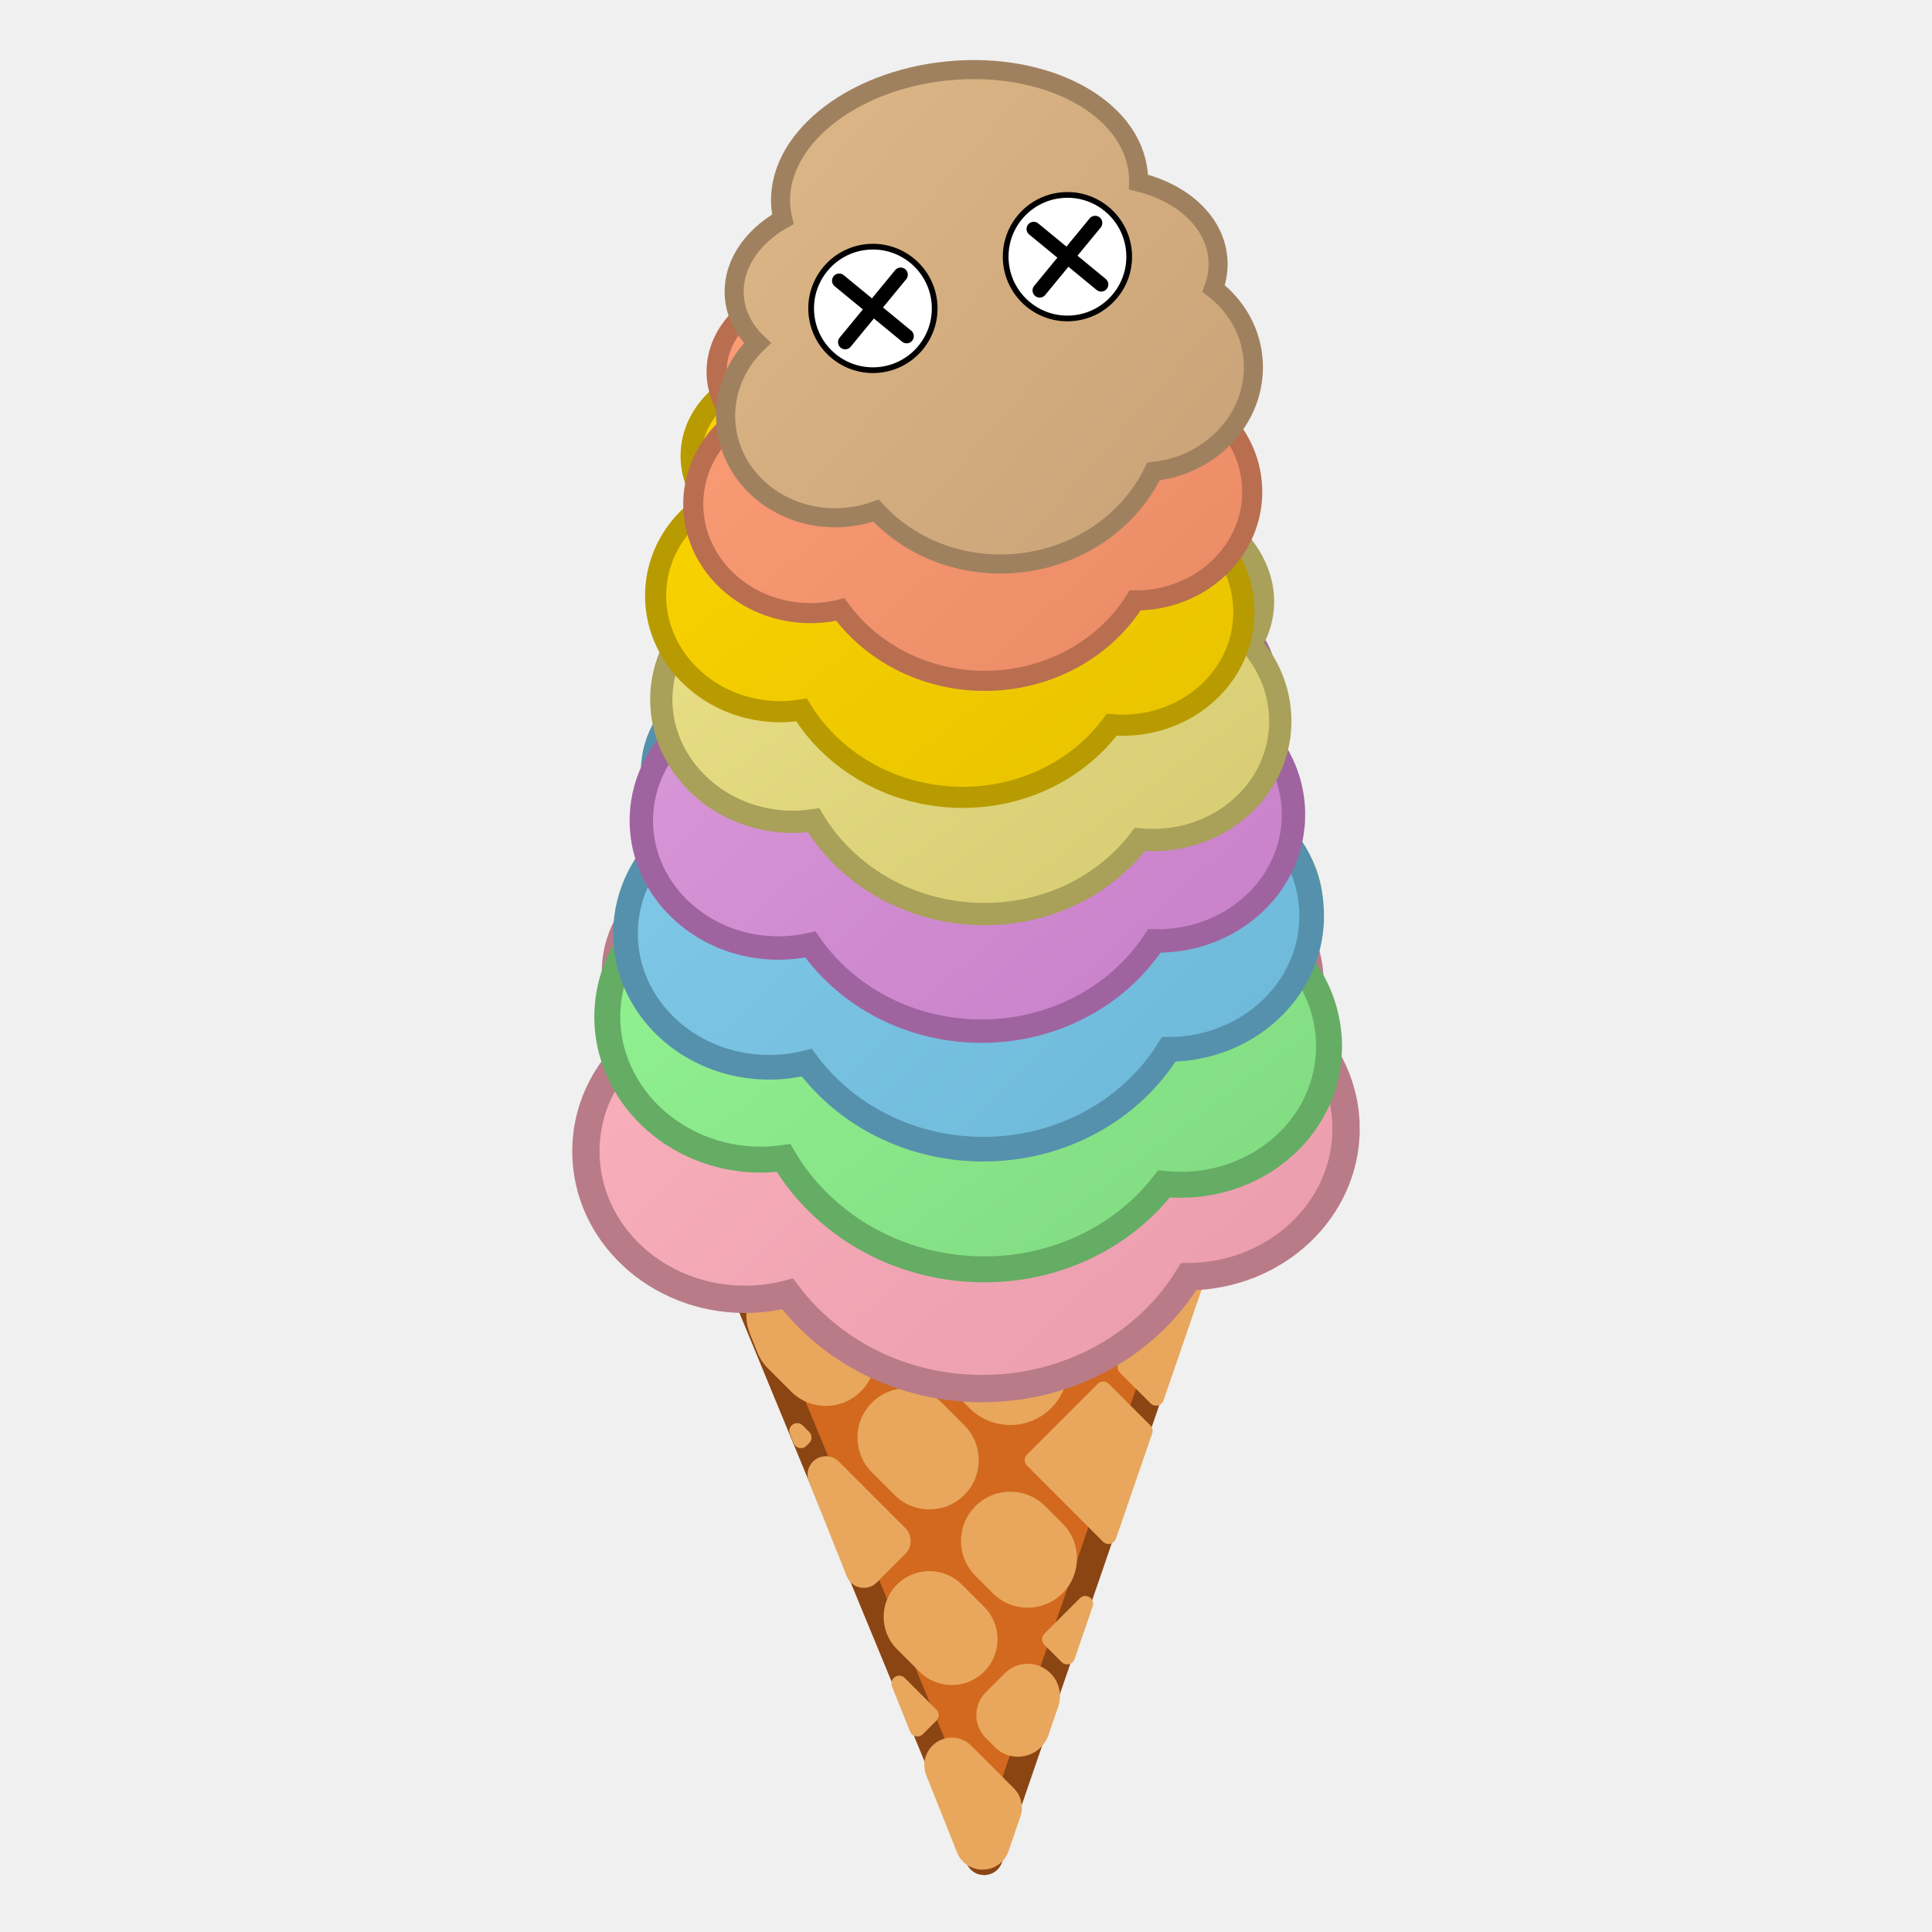
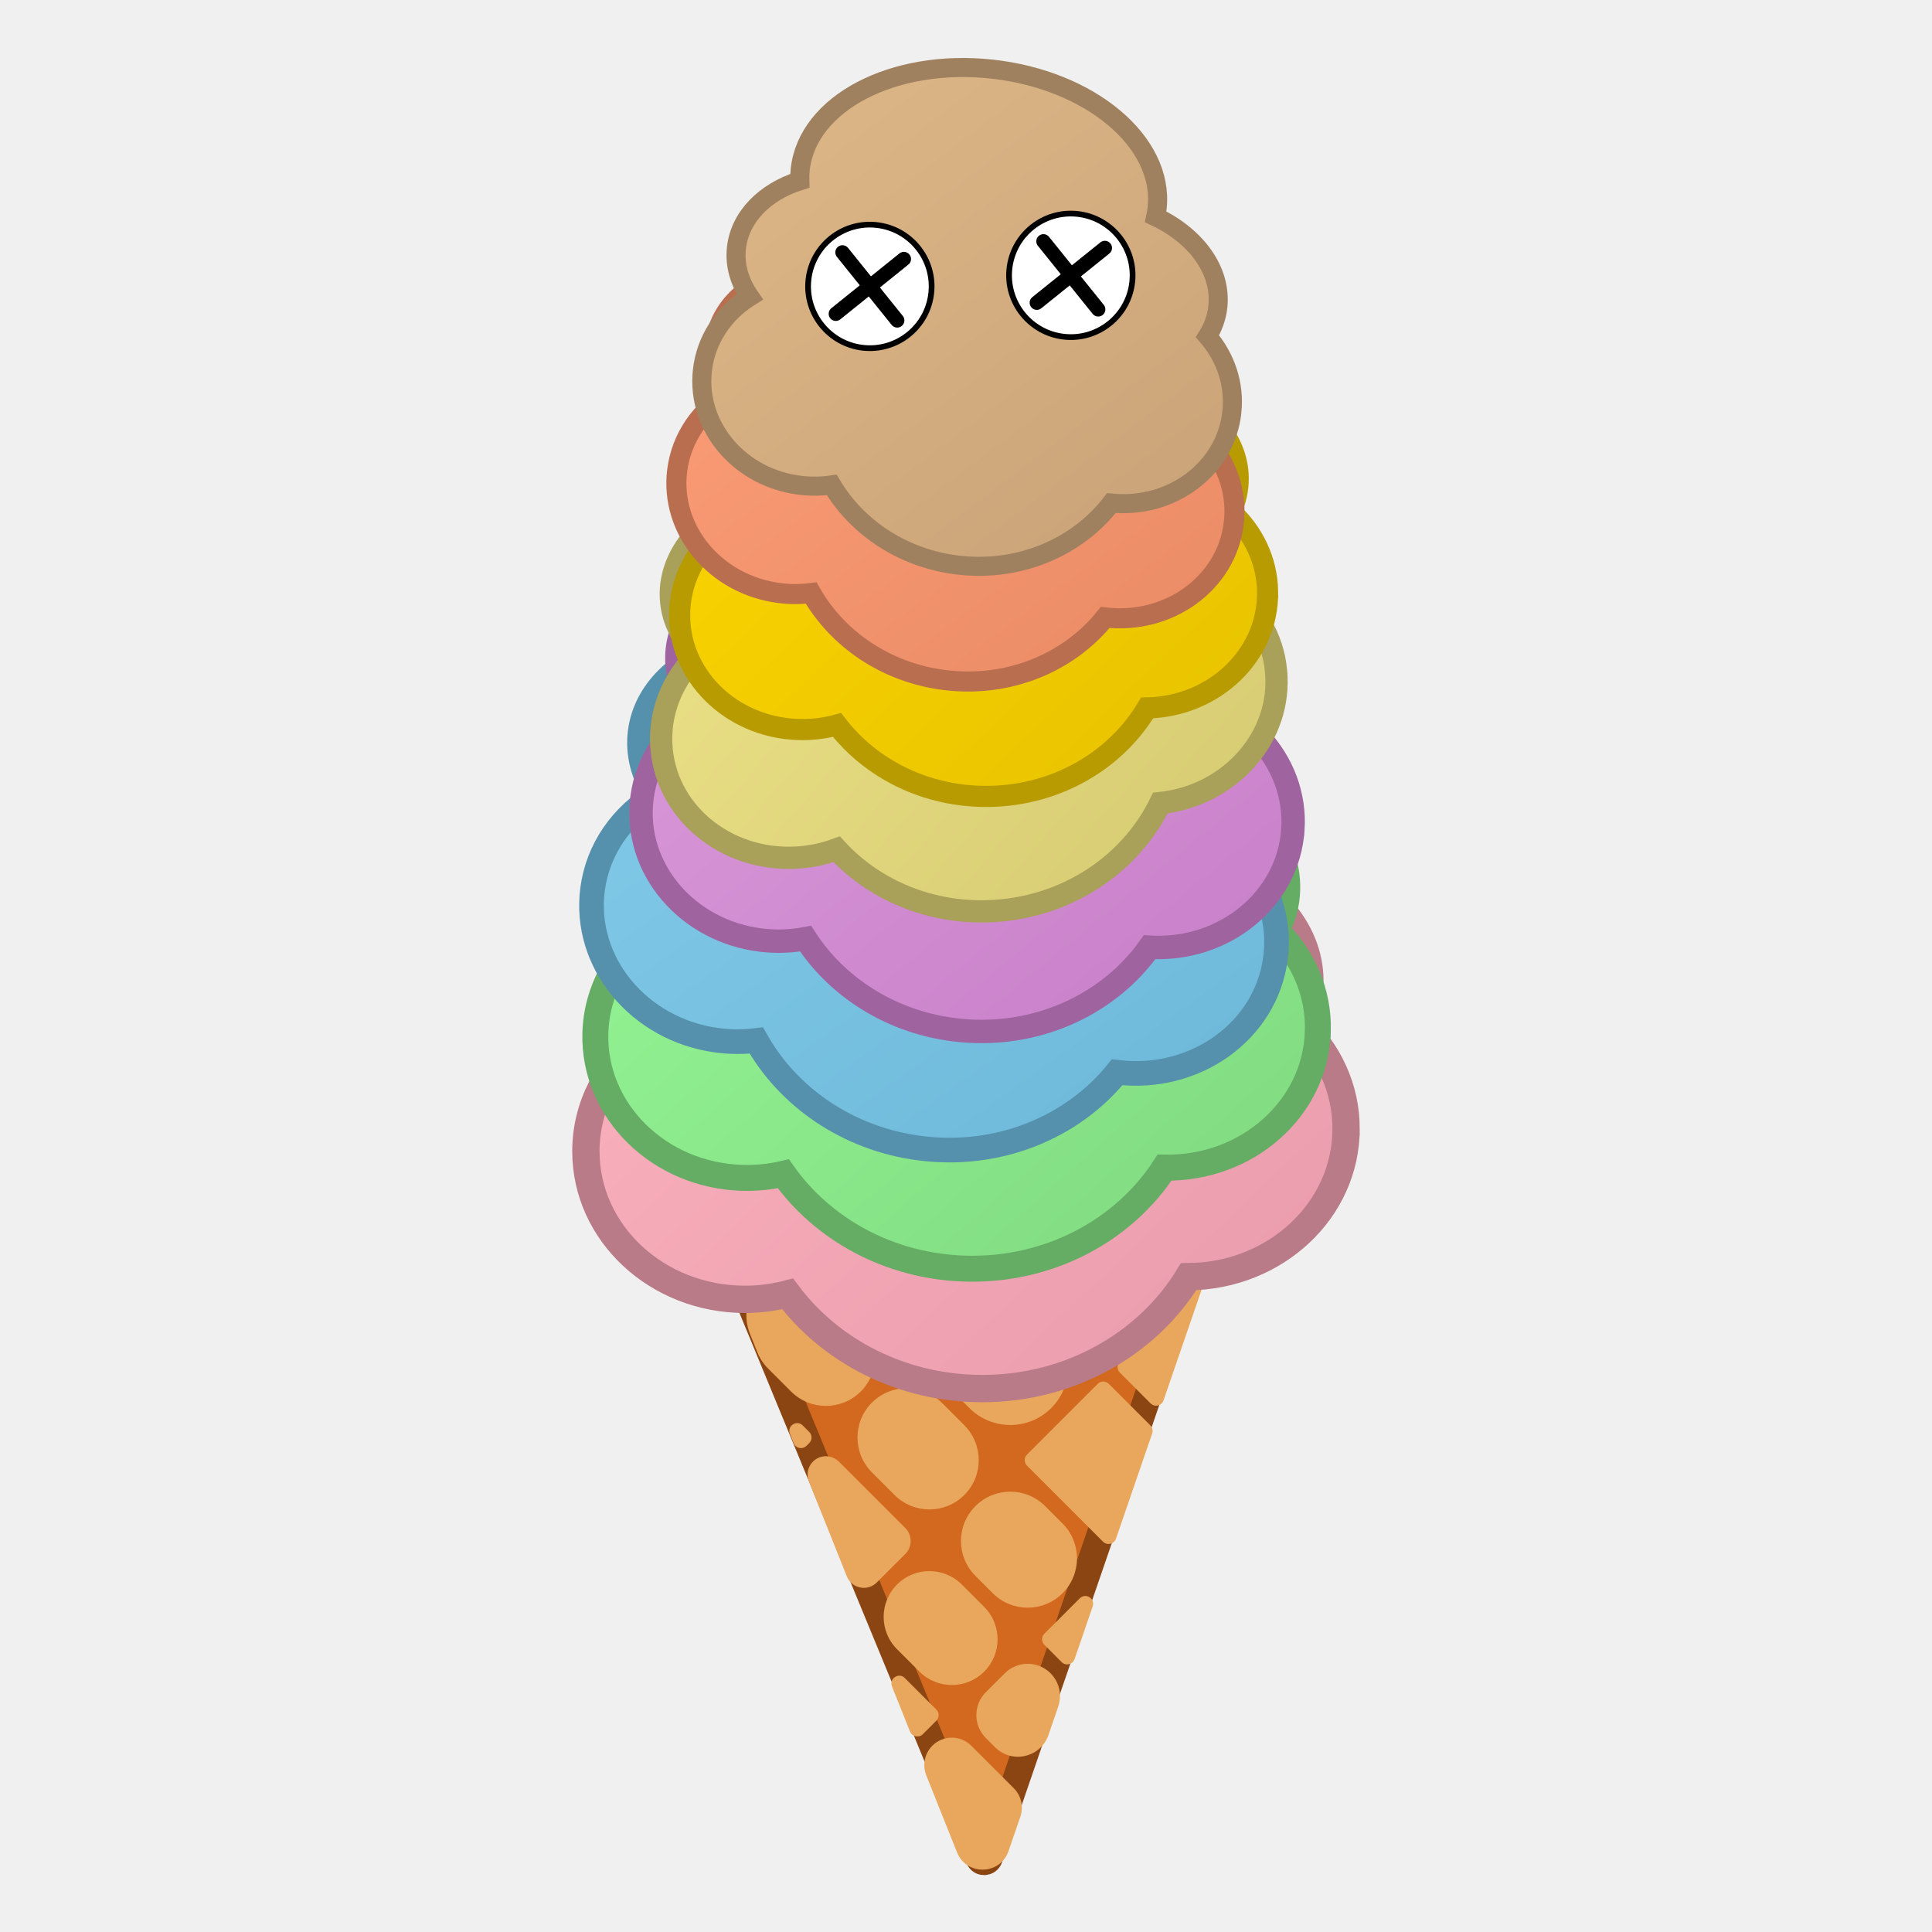
<svg xmlns="http://www.w3.org/2000/svg" viewBox="0 0 1024 1024" width="100%" height="100%">
  <defs>
    <linearGradient id="scoop-gradient-color-8-0" x1="0%" y1="0%" x2="100%" y2="100%">
      <stop offset="0%" style="stop-color:#FFB6C1;stop-opacity:1" />
      <stop offset="100%" style="stop-color:#E89AAB;stop-opacity:1" />
    </linearGradient>
    <linearGradient id="scoop-gradient-color-8-1" x1="0%" y1="0%" x2="100%" y2="100%">
      <stop offset="0%" style="stop-color:#98FB98;stop-opacity:1" />
      <stop offset="100%" style="stop-color:#7FD87F;stop-opacity:1" />
    </linearGradient>
    <linearGradient id="scoop-gradient-color-8-2" x1="0%" y1="0%" x2="100%" y2="100%">
      <stop offset="0%" style="stop-color:#87CEEB;stop-opacity:1" />
      <stop offset="100%" style="stop-color:#6BB6D8;stop-opacity:1" />
    </linearGradient>
    <linearGradient id="scoop-gradient-color-8-3" x1="0%" y1="0%" x2="100%" y2="100%">
      <stop offset="0%" style="stop-color:#DDA0DD;stop-opacity:1" />
      <stop offset="100%" style="stop-color:#C77DC7;stop-opacity:1" />
    </linearGradient>
    <linearGradient id="scoop-gradient-color-8-4" x1="0%" y1="0%" x2="100%" y2="100%">
      <stop offset="0%" style="stop-color:#F0E68C;stop-opacity:1" />
      <stop offset="100%" style="stop-color:#D4C970;stop-opacity:1" />
    </linearGradient>
    <linearGradient id="scoop-gradient-color-8-5" x1="0%" y1="0%" x2="100%" y2="100%">
      <stop offset="0%" style="stop-color:#FFD700;stop-opacity:1" />
      <stop offset="100%" style="stop-color:#E6C200;stop-opacity:1" />
    </linearGradient>
    <linearGradient id="scoop-gradient-color-8-6" x1="0%" y1="0%" x2="100%" y2="100%">
      <stop offset="0%" style="stop-color:#FFA07A;stop-opacity:1" />
      <stop offset="100%" style="stop-color:#E88A64;stop-opacity:1" />
    </linearGradient>
    <linearGradient id="scoop-gradient-color-8-7" x1="0%" y1="0%" x2="100%" y2="100%">
      <stop offset="0%" style="stop-color:#DEB887;stop-opacity:1" />
      <stop offset="100%" style="stop-color:#C8A277;stop-opacity:1" />
    </linearGradient>
  </defs>
  <g transform="translate(303.3062, 458.1) scale(0.7236889)">
    <g transform="translate(0, -147)">
      <g id="Cone">
        <path id="Cone_Bottom" data-name="Cone Bottom" d="M108.22,414.88l189.84,460.03c1.36,3.3,6.09,3.16,7.25-.22l159.34-463.34c.87-2.53-1.03-5.16-3.7-5.13l-349.18,3.32c-2.74.03-4.59,2.82-3.55,5.35Z" style="fill: rgb(210, 105, 30); stroke: rgb(139, 69, 19); stroke-linejoin: round; stroke-width: 20px;" />
        <g id="Waffle_Cross-Hatch" data-name="Waffle Cross-Hatch">
          <path d="M261.93,482.48h0c15.03-15.03,4.46-40.72-16.79-40.83h0c-21.37-.11-32.14,25.72-17.03,40.83h0c9.34,9.34,24.48,9.34,33.82,0Z" style="fill: rgb(232, 167, 92);" />
          <path d="M384.85,527.49l-51.82,51.82c-2.24,2.24-2.24,5.86,0,8.1l55.71,55.71c2.24,2.24,5.86,2.24,8.1,0h0c.62-.62,1.08-1.36,1.37-2.19l26.52-77.11c.71-2.07.18-4.36-1.37-5.91l-30.41-30.41c-2.24-2.24-5.86-2.24-8.1,0Z" style="fill: rgb(232, 167, 92);" />
          <rect x="274.59" y="463.59" width="84.73" height="95.66" rx="42.36" ry="42.36" transform="translate(-268.79 373.91) rotate(-45)" style="fill: rgb(232, 167, 92);" />
          <rect x="291.06" y="603.84" width="72.24" height="90.24" rx="36.12" ry="36.12" transform="translate(-363.06 421.43) rotate(-45)" style="fill: rgb(232, 167, 92);" />
          <path d="M371.7,684.58l-25.94,25.94c-2.24,2.24-2.24,5.86,0,8.1l12.67,12.67c2.99,2.99,8.09,1.82,9.46-2.19l13.28-38.61c1.97-5.74-5.17-10.2-9.46-5.91Z" style="fill: rgb(232, 167, 92);" />
          <path d="M159.42,564.14l2.73,6.83c1.52,3.82,6.46,4.83,9.37,1.93l2.05-2.05c2.24-2.24,2.24-5.86,0-8.1l-4.78-4.78c-4.4-4.4-11.67.39-9.37,6.17Z" style="fill: rgb(232, 167, 92);" />
          <path d="M243.92,633.11l-48.65-48.65c-5.24-5.24-13.74-5.24-18.99,0h0c-3.8,3.8-4.97,9.49-2.98,14.47l27.77,69.54c3.58,8.95,15.14,11.33,21.96,4.51l20.89-20.89c5.24-5.24,5.24-13.74,0-18.99Z" style="fill: rgb(232, 167, 92);" />
          <path d="M211.32,533.1h0c14.11-14.11,14.11-36.98,0-51.08l-34.94-34.94c-.72-.72-.72-1.89,0-2.62h0c1.16-1.16.34-3.15-1.3-3.16l-11.23-.06c-25.62-.13-43.23,25.72-33.73,49.51l5.37,13.45c1.82,4.55,4.54,8.68,8,12.15l16.74,16.74c14.11,14.11,36.98,14.11,51.08,0Z" style="fill: rgb(232, 167, 92);" />
          <path d="M263.74,792.53h0c-5.69,5.69-7.45,14.23-4.46,21.71l22.5,56.36c6.92,17.34,31.68,16.74,37.75-.92l8.66-25.2c2.5-7.28.64-15.35-4.8-20.79l-31.17-31.17c-7.87-7.87-20.62-7.87-28.48,0Z" style="fill: rgb(232, 167, 92);" />
          <path d="M392.94,503.07l40.81-40.81c2.24-2.24,5.86-2.24,8.1,0l.06.06c2.24,2.24,2.24,5.86,0,8.1l-40.81,40.81c-2.24,2.24-2.24,5.86,0,8.1l22.48,22.48c2.99,2.99,8.09,1.82,9.46-2.19l30.71-89.32c1.27-3.71-1.47-7.57-5.39-7.59l-120.63-.6c-5.11-.03-7.69,6.16-4.08,9.77l51.18,51.18c2.24,2.24,5.86,2.24,8.1,0Z" style="fill: rgb(232, 167, 92);" />
          <rect x="217.18" y="527.25" width="72.24" height="95.66" rx="36.12" ry="36.12" transform="translate(-332.45 347.55) rotate(-45)" style="fill: rgb(232, 167, 92);" />
          <path d="M350.28,739.46h0c-9.24-9.24-24.22-9.24-33.46,0l-13.94,13.94c-9.24,9.24-9.24,24.22,0,33.46l6.81,6.81c12.37,12.37,33.42,7.5,39.1-9.04l7.13-20.75c2.94-8.55.75-18.03-5.64-24.42Z" style="fill: rgb(232, 167, 92);" />
          <path d="M234.18,749.12l13.2,33.06c1.52,3.82,6.46,4.83,9.37,1.93l9.93-9.93c2.24-2.24,2.24-5.86,0-8.1l-23.13-23.13c-4.4-4.4-11.67.39-9.37,6.17Z" style="fill: rgb(232, 167, 92);" />
          <rect x="236.26" y="661.25" width="67.04" height="90.24" rx="33.52" ry="33.52" transform="translate(-420.46 397.65) rotate(-45)" style="fill: rgb(232, 167, 92);" />
        </g>
        <ellipse id="Cone_Top" data-name="Cone Top" cx="288.37" cy="404.38" rx="182.34" ry="67.01" style="fill: rgb(210, 105, 30); stroke: rgb(139, 69, 19); stroke-miterlimit: 10; stroke-width: 20px;" />
      </g>
    </g>
    <g transform="translate(288, 103) rotate(0) scale(1) translate(-288, -250)">
      <path id="Scoop_Outline" data-name="Scoop Outline" d="M566.75,340.67c0-29.85-12.97-56.87-33.96-76.47,4.8-9.98,7.44-20.71,7.44-31.9,0-38.29-30.62-71.33-74.92-86.77.33-3.07.51-6.17.51-9.3,0-69.72-84.29-126.24-188.26-126.24s-188.26,56.52-188.26,126.24c0,4,.29,7.95.83,11.86-34.94,15.4-58.48,44.25-58.48,77.34,0,18.21,7.15,35.15,19.39,49.26-25.1,19.88-41.05,49.47-41.05,82.54,0,59.85,52.15,108.37,116.49,108.37,10.83,0,21.3-1.4,31.26-3.98,31.42,41.91,83.55,69.34,142.55,69.34,64.73,0,121.2-33,151.11-81.94,63.8-.57,115.34-48.85,115.34-108.34Z" style="fill: url(&quot;#scoop-gradient-color-8-0&quot;); stroke: rgb(185, 123, 136); stroke-miterlimit: 10; stroke-width: 20px;" />
    </g>
-     <g transform="translate(300.0169, 29) rotate(6.358221) scale(0.95) translate(-288, -250)">
+     <g transform="translate(283.6594, 29) rotate(1.530711) scale(0.95) translate(-288, -250)">
      <path id="Scoop_Outline" data-name="Scoop Outline" d="M566.75,340.67c0-29.85-12.97-56.87-33.96-76.47,4.8-9.98,7.44-20.71,7.44-31.9,0-38.29-30.62-71.33-74.92-86.77.33-3.07.51-6.17.51-9.3,0-69.72-84.29-126.24-188.26-126.24s-188.26,56.52-188.26,126.24c0,4,.29,7.95.83,11.86-34.94,15.4-58.48,44.25-58.48,77.34,0,18.21,7.15,35.15,19.39,49.26-25.1,19.88-41.05,49.47-41.05,82.54,0,59.85,52.15,108.37,116.49,108.37,10.83,0,21.3-1.4,31.26-3.98,31.42,41.91,83.55,69.34,142.55,69.34,64.73,0,121.2-33,151.11-81.94,63.8-.57,115.34-48.85,115.34-108.34Z" style="fill: url(&quot;#scoop-gradient-color-8-1&quot;); stroke: rgb(101, 172, 101); stroke-miterlimit: 10; stroke-width: 20px;" />
    </g>
-     <g transform="translate(290.5055, -45) rotate(0.360737) scale(0.9025) translate(-288, -250)">
+     <g transform="translate(276.2619, -45) rotate(7.490159) scale(0.9025) translate(-288, -250)">
      <path id="Scoop_Outline" data-name="Scoop Outline" d="M566.75,340.67c0-29.85-12.97-56.87-33.96-76.47,4.8-9.98,7.44-20.71,7.44-31.9,0-38.29-30.62-71.33-74.92-86.77.33-3.07.51-6.17.51-9.3,0-69.72-84.29-126.24-188.26-126.24s-188.26,56.52-188.26,126.24c0,4,.29,7.95.83,11.86-34.94,15.4-58.48,44.25-58.48,77.34,0,18.21,7.15,35.15,19.39,49.26-25.1,19.88-41.05,49.47-41.05,82.54,0,59.85,52.15,108.37,116.49,108.37,10.83,0,21.3-1.4,31.26-3.98,31.42,41.91,83.55,69.34,142.55,69.34,64.73,0,121.2-33,151.11-81.94,63.8-.57,115.34-48.85,115.34-108.34Z" style="fill: url(&quot;#scoop-gradient-color-8-2&quot;); stroke: rgb(85, 145, 172); stroke-miterlimit: 10; stroke-width: 20px;" />
    </g>
-     <g transform="translate(291.8424, -119) rotate(1.857762) scale(0.857375) translate(-288, -250)">
+     <g transform="translate(294.595, -119) rotate(3.885113) scale(0.857375) translate(-288, -250)">
      <path id="Scoop_Outline" data-name="Scoop Outline" d="M566.75,340.67c0-29.85-12.97-56.87-33.96-76.47,4.8-9.98,7.44-20.71,7.44-31.9,0-38.29-30.62-71.33-74.92-86.77.33-3.07.51-6.17.51-9.3,0-69.72-84.29-126.24-188.26-126.24s-188.26,56.52-188.26,126.24c0,4,.29,7.95.83,11.86-34.94,15.4-58.48,44.25-58.48,77.34,0,18.21,7.15,35.15,19.39,49.26-25.1,19.88-41.05,49.47-41.05,82.54,0,59.85,52.15,108.37,116.49,108.37,10.83,0,21.3-1.4,31.26-3.98,31.42,41.91,83.55,69.34,142.55,69.34,64.73,0,121.2-33,151.11-81.94,63.8-.57,115.34-48.85,115.34-108.34Z" style="fill: url(&quot;#scoop-gradient-color-8-3&quot;); stroke: rgb(159, 100, 159); stroke-miterlimit: 10; stroke-width: 20px;" />
    </g>
-     <g transform="translate(299.7745, -193) rotate(5.828422) scale(0.8145062) translate(-288, -250)">
+     <g transform="translate(282.1977, -193) rotate(-5.670564) scale(0.8145062) translate(-288, -250)">
      <path id="Scoop_Outline" data-name="Scoop Outline" d="M566.75,340.67c0-29.85-12.97-56.87-33.96-76.47,4.8-9.98,7.44-20.71,7.44-31.9,0-38.29-30.62-71.33-74.92-86.77.33-3.07.51-6.17.51-9.3,0-69.72-84.29-126.24-188.26-126.24s-188.26,56.52-188.26,126.24c0,4,.29,7.95.83,11.86-34.94,15.4-58.48,44.25-58.48,77.34,0,18.21,7.15,35.15,19.39,49.26-25.1,19.88-41.05,49.47-41.05,82.54,0,59.85,52.15,108.37,116.49,108.37,10.83,0,21.3-1.4,31.26-3.98,31.42,41.91,83.55,69.34,142.55,69.34,64.73,0,121.2-33,151.11-81.94,63.8-.57,115.34-48.85,115.34-108.34Z" style="fill: url(&quot;#scoop-gradient-color-8-4&quot;); stroke: rgb(169, 160, 89); stroke-miterlimit: 10; stroke-width: 20px;" />
    </g>
-     <g transform="translate(283.1102, -267) rotate(5.190699) scale(0.7737809) translate(-288, -250)">
+     <g transform="translate(292.75, -267) rotate(-0.6849779) scale(0.7737809) translate(-288, -250)">
      <path id="Scoop_Outline" data-name="Scoop Outline" d="M566.75,340.67c0-29.85-12.97-56.87-33.96-76.47,4.8-9.98,7.44-20.71,7.44-31.9,0-38.29-30.62-71.33-74.92-86.77.33-3.07.51-6.17.51-9.3,0-69.72-84.29-126.24-188.26-126.24s-188.26,56.52-188.26,126.24c0,4,.29,7.95.83,11.86-34.94,15.4-58.48,44.25-58.48,77.34,0,18.21,7.15,35.15,19.39,49.26-25.1,19.88-41.05,49.47-41.05,82.54,0,59.85,52.15,108.37,116.49,108.37,10.83,0,21.3-1.4,31.26-3.98,31.42,41.91,83.55,69.34,142.55,69.34,64.73,0,121.2-33,151.11-81.94,63.8-.57,115.34-48.85,115.34-108.34Z" style="fill: url(&quot;#scoop-gradient-color-8-5&quot;); stroke: rgb(184, 155, 0); stroke-miterlimit: 10; stroke-width: 20px;" />
    </g>
-     <g transform="translate(293.9353, -341) rotate(0.6998065) scale(0.7350919) translate(-288, -250)">
+     <g transform="translate(289.4807, -341) rotate(7.202714) scale(0.7350919) translate(-288, -250)">
      <path id="Scoop_Outline" data-name="Scoop Outline" d="M566.75,340.67c0-29.85-12.97-56.87-33.96-76.47,4.8-9.98,7.44-20.71,7.44-31.9,0-38.29-30.62-71.33-74.92-86.77.33-3.07.51-6.17.51-9.3,0-69.72-84.29-126.24-188.26-126.24s-188.26,56.52-188.26,126.24c0,4,.29,7.95.83,11.86-34.94,15.4-58.48,44.25-58.48,77.34,0,18.21,7.15,35.15,19.39,49.26-25.1,19.88-41.05,49.47-41.05,82.54,0,59.85,52.15,108.37,116.49,108.37,10.83,0,21.3-1.4,31.26-3.98,31.42,41.91,83.55,69.34,142.55,69.34,64.73,0,121.2-33,151.11-81.94,63.8-.57,115.34-48.85,115.34-108.34Z" style="fill: url(&quot;#scoop-gradient-color-8-6&quot;); stroke: rgb(185, 110, 80); stroke-miterlimit: 10; stroke-width: 20px;" />
    </g>
-     <g transform="translate(298.6486, -415) rotate(-5.567073) scale(0.6983373) translate(-288, -250)">
+     <g transform="translate(296.366, -415) rotate(6.178238) scale(0.6983373) translate(-288, -250)">
      <path id="Scoop_Outline" data-name="Scoop Outline" d="M566.75,340.67c0-29.85-12.97-56.87-33.96-76.47,4.8-9.98,7.44-20.71,7.44-31.9,0-38.29-30.62-71.33-74.92-86.77.33-3.07.51-6.17.51-9.3,0-69.72-84.29-126.24-188.26-126.24s-188.26,56.52-188.26,126.24c0,4,.29,7.95.83,11.86-34.94,15.4-58.48,44.25-58.48,77.34,0,18.21,7.15,35.15,19.39,49.26-25.1,19.88-41.05,49.47-41.05,82.54,0,59.85,52.15,108.37,116.49,108.37,10.83,0,21.3-1.4,31.26-3.98,31.42,41.91,83.55,69.34,142.55,69.34,64.73,0,121.2-33,151.11-81.94,63.8-.57,115.34-48.85,115.34-108.34Z" style="fill: url(&quot;#scoop-gradient-color-8-7&quot;); stroke: rgb(160, 129, 95); stroke-miterlimit: 10; stroke-width: 20px;" />
      <g id="Right_Eye" data-name="Right Eye">
        <circle id="Left_Eye_Outline" data-name="Left Eye Outline" cx="383.4" cy="216.12" r="64.78" style="fill: #fff; stroke: #000; stroke-miterlimit: 10; stroke-width: 6px;" />
      </g>
      <g id="Left_Eye" data-name="Left Eye">
        <circle id="Right_Eye_Outline" data-name="Right Eye Outline" cx="175.1" cy="250.34" r="64.78" style="fill: #fff; stroke: #000; stroke-miterlimit: 10; stroke-width: 6px;" />
      </g>
      <g>
        <line x1="351.01" y1="183.73" x2="415.79" y2="248.51" stroke="#000" stroke-width="15" stroke-linecap="round" />
        <line x1="351.01" y1="248.51" x2="415.79" y2="183.73" stroke="#000" stroke-width="15" stroke-linecap="round" />
      </g>
      <g>
        <line x1="142.71" y1="217.95" x2="207.49" y2="282.73" stroke="#000" stroke-width="15" stroke-linecap="round" />
        <line x1="142.71" y1="282.73" x2="207.49" y2="217.95" stroke="#000" stroke-width="15" stroke-linecap="round" />
      </g>
    </g>
  </g>
</svg>
